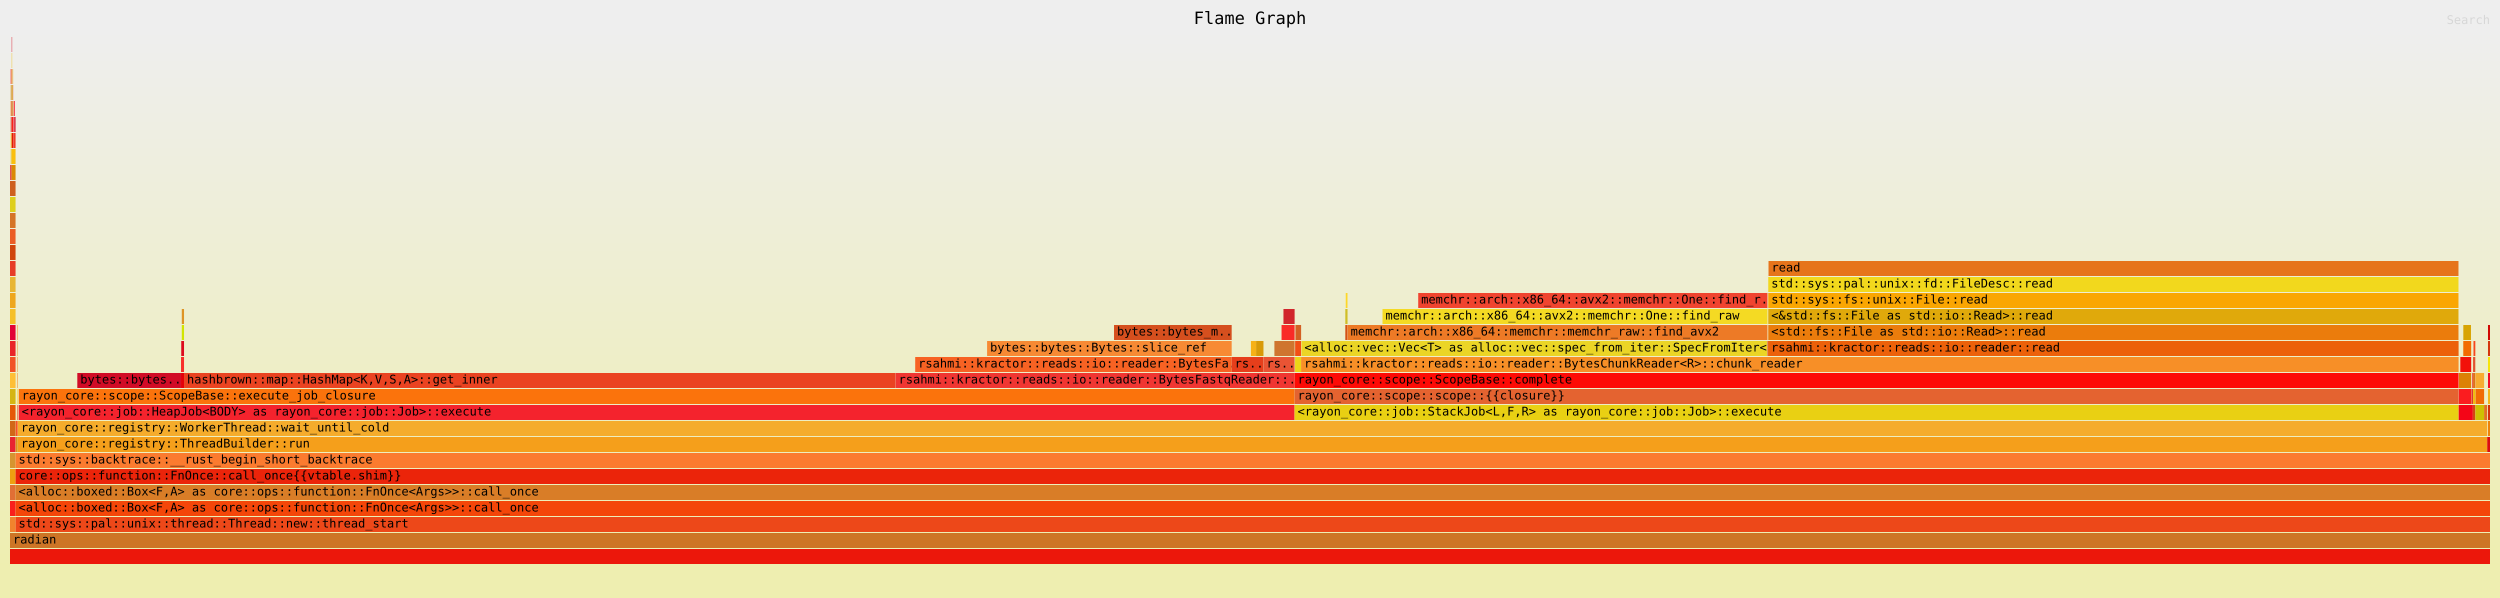
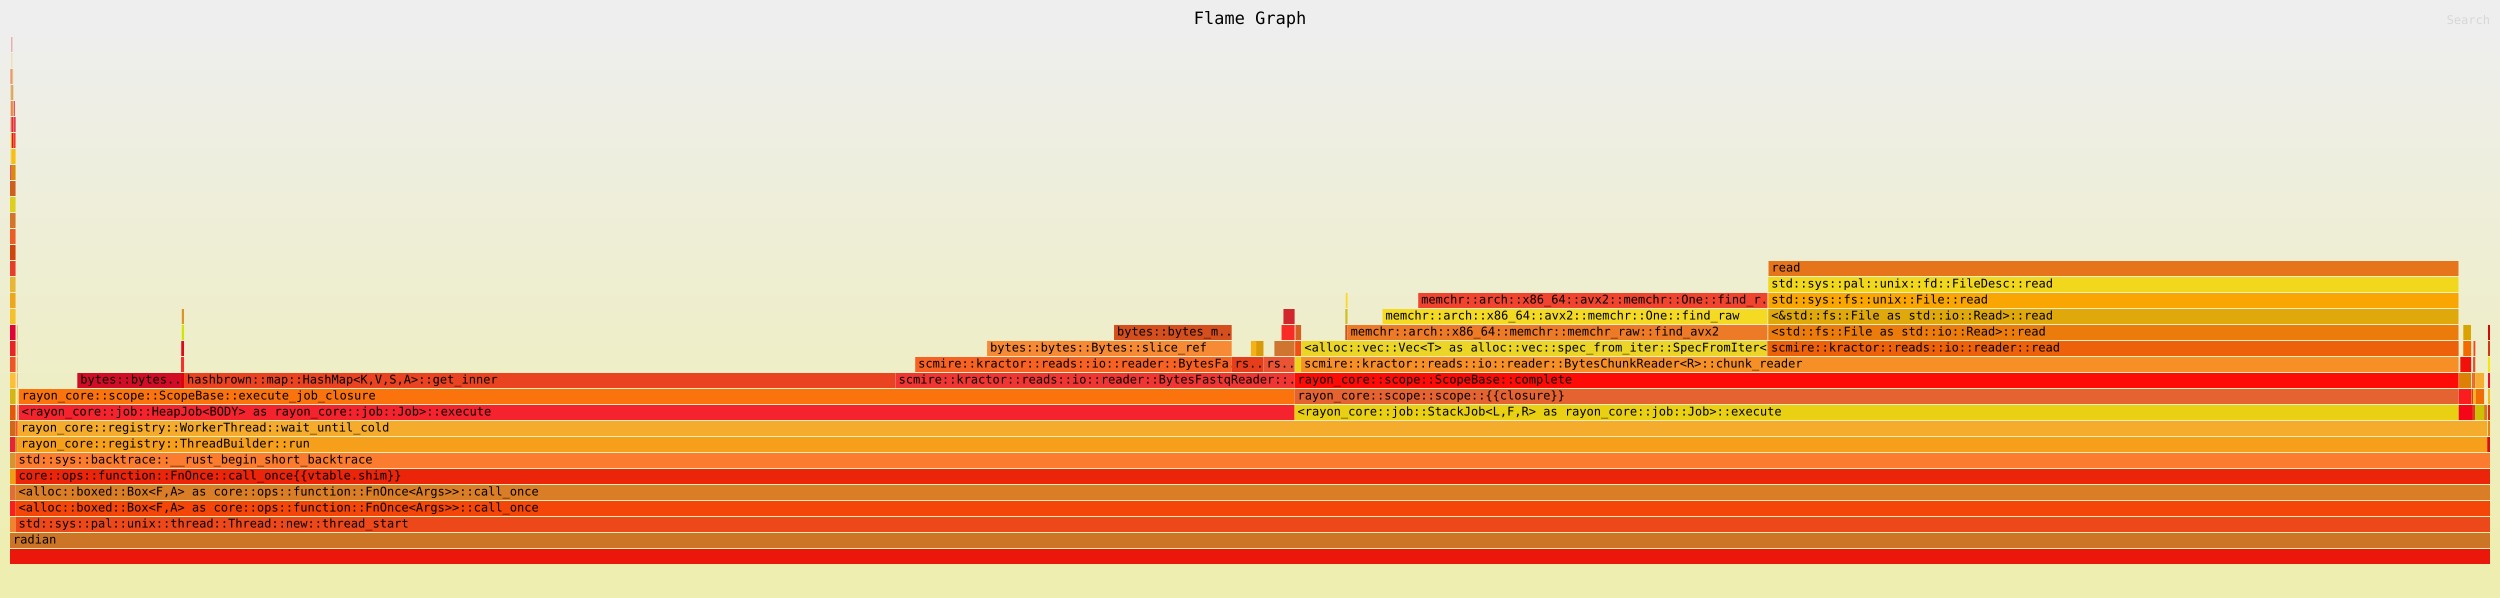
<svg xmlns="http://www.w3.org/2000/svg" xmlns:ns1="http://github.com/jonhoo/inferno" version="1.1" width="2500" height="598" viewBox="0 0 2500 598">
  <defs>
    <linearGradient id="background" y1="0" y2="1" x1="0" x2="0">
      <stop stop-color="#eeeeee" offset="5%" />
      <stop stop-color="#eeeeb0" offset="95%" />
    </linearGradient>
  </defs>
  <style type="text/css">
text { font-family:monospace; font-size:12px }
#title { text-anchor:middle; font-size:17px; }
#matched { text-anchor:end; }
#search { text-anchor:end; opacity:0.1; cursor:pointer; }
#search:hover, #search.show { opacity:1; }
#subtitle { text-anchor:middle; font-color:rgb(160,160,160); }
#unzoom { cursor:pointer; }
#frames &gt; *:hover { stroke:black; stroke-width:0.5; cursor:pointer; }
.hide { display:none; }
.parent { opacity:0.5; }
</style>
  <rect x="0" y="0" width="100%" height="598" fill="url(#background)" />
  <text id="title" fill="rgb(0,0,0)" x="50%" y="24.00">Flame Graph</text>
  <text id="details" fill="rgb(0,0,0)" x="10" y="581.00"> </text>
  <text id="unzoom" class="hide" fill="rgb(0,0,0)" x="10" y="24.00">Reset Zoom</text>
  <text id="search" fill="rgb(0,0,0)" x="2490" y="24.00">Search</text>
  <text id="matched" fill="rgb(0,0,0)" x="2490" y="581.00"> </text>
  <svg id="frames" x="10" width="2480" total_samples="42011">
    <g>
      <rect x="0.007%" y="165" width="0.021%" height="15" fill="rgb(227,0,7)" ns1:x="3" ns1:w="9" />
      <text x="0.127%" y="175.50" />
    </g>
    <g>
      <rect x="0.029%" y="165" width="0.033%" height="15" fill="rgb(217,0,24)" ns1:x="12" ns1:w="14" />
      <text x="0.149%" y="175.50" />
    </g>
    <g>
      <rect x="0.029%" y="149" width="0.033%" height="15" fill="rgb(221,193,54)" ns1:x="12" ns1:w="14" />
      <text x="0.149%" y="159.50" />
    </g>
    <g>
      <rect x="0.029%" y="133" width="0.033%" height="15" fill="rgb(248,212,6)" ns1:x="12" ns1:w="14" />
      <text x="0.149%" y="143.50" />
    </g>
    <g>
      <rect x="0.029%" y="117" width="0.033%" height="15" fill="rgb(208,68,35)" ns1:x="12" ns1:w="14" />
      <text x="0.149%" y="127.50" />
    </g>
    <g>
      <rect x="0.029%" y="101" width="0.033%" height="15" fill="rgb(232,128,0)" ns1:x="12" ns1:w="14" />
      <text x="0.149%" y="111.50" />
    </g>
    <g>
      <rect x="0.029%" y="85" width="0.033%" height="15" fill="rgb(207,160,47)" ns1:x="12" ns1:w="14" />
      <text x="0.149%" y="95.50" />
    </g>
    <g>
      <rect x="0.029%" y="69" width="0.033%" height="15" fill="rgb(228,23,34)" ns1:x="12" ns1:w="14" />
      <text x="0.149%" y="79.50" />
    </g>
    <g>
      <rect x="0.069%" y="101" width="0.017%" height="15" fill="rgb(218,30,26)" ns1:x="29" ns1:w="7" />
      <text x="0.189%" y="111.50" />
    </g>
    <g>
      <rect x="0.069%" y="85" width="0.017%" height="15" fill="rgb(220,122,19)" ns1:x="29" ns1:w="7" />
      <text x="0.189%" y="95.50" />
    </g>
    <g>
      <rect x="0.069%" y="69" width="0.017%" height="15" fill="rgb(250,228,42)" ns1:x="29" ns1:w="7" />
      <text x="0.189%" y="79.50" />
    </g>
    <g>
      <rect x="0.069%" y="53" width="0.017%" height="15" fill="rgb(240,193,28)" ns1:x="29" ns1:w="7" />
      <text x="0.189%" y="63.50" />
    </g>
    <g>
      <rect x="0.069%" y="37" width="0.017%" height="15" fill="rgb(216,20,37)" ns1:x="29" ns1:w="7" />
      <text x="0.189%" y="47.50" />
    </g>
    <g>
      <rect x="0.086%" y="101" width="0.026%" height="15" fill="rgb(206,188,39)" ns1:x="36" ns1:w="11" />
      <text x="0.206%" y="111.50" />
    </g>
    <g>
      <rect x="0.088%" y="85" width="0.024%" height="15" fill="rgb(217,207,13)" ns1:x="37" ns1:w="10" />
      <text x="0.208%" y="95.50" />
    </g>
    <g>
      <rect x="0.1%" y="69" width="0.012%" height="15" fill="rgb(231,73,38)" ns1:x="42" ns1:w="5" />
      <text x="0.22%" y="79.50" />
    </g>
    <g>
      <rect x="0.112%" y="101" width="0.014%" height="15" fill="rgb(225,20,46)" ns1:x="47" ns1:w="6" />
      <text x="0.232%" y="111.50" />
    </g>
    <g>
      <rect x="0.112%" y="85" width="0.014%" height="15" fill="rgb(210,31,41)" ns1:x="47" ns1:w="6" />
      <text x="0.232%" y="95.50" />
    </g>
    <g>
      <rect x="0.112%" y="69" width="0.014%" height="15" fill="rgb(221,200,47)" ns1:x="47" ns1:w="6" />
      <text x="0.232%" y="79.50" />
    </g>
    <g>
      <rect x="0.067%" y="133" width="0.071%" height="15" fill="rgb(226,26,5)" ns1:x="28" ns1:w="30" />
      <text x="0.187%" y="143.50" />
    </g>
    <g>
      <rect x="0.067%" y="117" width="0.071%" height="15" fill="rgb(249,33,26)" ns1:x="28" ns1:w="30" />
      <text x="0.187%" y="127.50" />
    </g>
    <g>
      <rect x="0.126%" y="101" width="0.012%" height="15" fill="rgb(235,183,28)" ns1:x="53" ns1:w="5" />
      <text x="0.246%" y="111.50" />
    </g>
    <g>
      <rect x="0.152%" y="117" width="0.038%" height="15" fill="rgb(221,5,38)" ns1:x="64" ns1:w="16" />
      <text x="0.272%" y="127.50" />
    </g>
    <g>
      <rect x="0.155%" y="101" width="0.036%" height="15" fill="rgb(247,18,42)" ns1:x="65" ns1:w="15" />
      <text x="0.275%" y="111.50" />
    </g>
    <g>
      <rect x="0%" y="517" width="0.224%" height="15" fill="rgb(241,131,45)" ns1:x="0" ns1:w="94" />
      <text x="0.12%" y="527.50" />
    </g>
    <g>
      <rect x="0%" y="501" width="0.224%" height="15" fill="rgb(249,31,29)" ns1:x="0" ns1:w="94" />
      <text x="0.12%" y="511.50" />
    </g>
    <g>
      <rect x="0%" y="485" width="0.224%" height="15" fill="rgb(225,111,53)" ns1:x="0" ns1:w="94" />
      <text x="0.12%" y="495.50" />
    </g>
    <g>
      <rect x="0%" y="469" width="0.224%" height="15" fill="rgb(238,160,17)" ns1:x="0" ns1:w="94" />
      <text x="0.12%" y="479.50" />
    </g>
    <g>
      <rect x="0%" y="453" width="0.224%" height="15" fill="rgb(214,148,48)" ns1:x="0" ns1:w="94" />
      <text x="0.12%" y="463.50" />
    </g>
    <g>
      <rect x="0%" y="437" width="0.224%" height="15" fill="rgb(232,36,49)" ns1:x="0" ns1:w="94" />
      <text x="0.12%" y="447.50" />
    </g>
    <g>
      <rect x="0%" y="421" width="0.224%" height="15" fill="rgb(209,103,24)" ns1:x="0" ns1:w="94" />
      <text x="0.12%" y="431.50" />
    </g>
    <g>
      <rect x="0%" y="405" width="0.224%" height="15" fill="rgb(229,88,8)" ns1:x="0" ns1:w="94" />
      <text x="0.12%" y="415.50" />
    </g>
    <g>
      <rect x="0%" y="389" width="0.224%" height="15" fill="rgb(213,181,19)" ns1:x="0" ns1:w="94" />
      <text x="0.12%" y="399.50" />
    </g>
    <g>
      <rect x="0%" y="373" width="0.224%" height="15" fill="rgb(254,191,54)" ns1:x="0" ns1:w="94" />
      <text x="0.12%" y="383.50" />
    </g>
    <g>
      <rect x="0%" y="357" width="0.224%" height="15" fill="rgb(241,83,37)" ns1:x="0" ns1:w="94" />
      <text x="0.12%" y="367.50" />
    </g>
    <g>
      <rect x="0%" y="341" width="0.224%" height="15" fill="rgb(233,36,39)" ns1:x="0" ns1:w="94" />
      <text x="0.12%" y="351.50" />
    </g>
    <g>
      <rect x="0%" y="325" width="0.224%" height="15" fill="rgb(226,3,54)" ns1:x="0" ns1:w="94" />
      <text x="0.12%" y="335.50" />
    </g>
    <g>
      <rect x="0%" y="309" width="0.224%" height="15" fill="rgb(245,192,40)" ns1:x="0" ns1:w="94" />
      <text x="0.12%" y="319.50" />
    </g>
    <g>
      <rect x="0%" y="293" width="0.224%" height="15" fill="rgb(238,167,29)" ns1:x="0" ns1:w="94" />
      <text x="0.12%" y="303.50" />
    </g>
    <g>
      <rect x="0%" y="277" width="0.224%" height="15" fill="rgb(232,182,51)" ns1:x="0" ns1:w="94" />
      <text x="0.12%" y="287.50" />
    </g>
    <g>
      <rect x="0%" y="261" width="0.224%" height="15" fill="rgb(231,60,39)" ns1:x="0" ns1:w="94" />
      <text x="0.12%" y="271.50" />
    </g>
    <g>
      <rect x="0%" y="245" width="0.224%" height="15" fill="rgb(208,69,12)" ns1:x="0" ns1:w="94" />
      <text x="0.12%" y="255.50" />
    </g>
    <g>
      <rect x="0%" y="229" width="0.224%" height="15" fill="rgb(235,93,37)" ns1:x="0" ns1:w="94" />
      <text x="0.12%" y="239.50" />
    </g>
    <g>
      <rect x="0%" y="213" width="0.224%" height="15" fill="rgb(213,116,39)" ns1:x="0" ns1:w="94" />
      <text x="0.12%" y="223.50" />
    </g>
    <g>
      <rect x="0%" y="197" width="0.224%" height="15" fill="rgb(222,207,29)" ns1:x="0" ns1:w="94" />
      <text x="0.12%" y="207.50" />
    </g>
    <g>
      <rect x="0%" y="181" width="0.224%" height="15" fill="rgb(206,96,30)" ns1:x="0" ns1:w="94" />
      <text x="0.12%" y="191.50" />
    </g>
    <g>
      <rect x="0.062%" y="165" width="0.162%" height="15" fill="rgb(218,138,4)" ns1:x="26" ns1:w="68" />
      <text x="0.182%" y="175.50" />
    </g>
    <g>
      <rect x="0.062%" y="149" width="0.162%" height="15" fill="rgb(250,191,14)" ns1:x="26" ns1:w="68" />
      <text x="0.182%" y="159.50" />
    </g>
    <g>
      <rect x="0.138%" y="133" width="0.086%" height="15" fill="rgb(239,60,40)" ns1:x="58" ns1:w="36" />
      <text x="0.258%" y="143.50" />
    </g>
    <g>
      <rect x="0.193%" y="117" width="0.031%" height="15" fill="rgb(206,27,48)" ns1:x="81" ns1:w="13" />
      <text x="0.313%" y="127.50" />
    </g>
    <g>
      <rect x="0.283%" y="405" width="0.019%" height="15" fill="rgb(225,35,8)" ns1:x="119" ns1:w="8" />
      <text x="0.403%" y="415.50" />
    </g>
    <g>
      <rect x="0.283%" y="389" width="0.019%" height="15" fill="rgb(250,213,24)" ns1:x="119" ns1:w="8" />
      <text x="0.403%" y="399.50" />
    </g>
    <g>
      <rect x="0.283%" y="373" width="0.019%" height="15" fill="rgb(247,123,22)" ns1:x="119" ns1:w="8" />
      <text x="0.403%" y="383.50" />
    </g>
    <g>
      <rect x="0.283%" y="357" width="0.019%" height="15" fill="rgb(231,138,38)" ns1:x="119" ns1:w="8" />
      <text x="0.403%" y="367.50" />
    </g>
    <g>
      <rect x="0.283%" y="341" width="0.019%" height="15" fill="rgb(231,145,46)" ns1:x="119" ns1:w="8" />
      <text x="0.403%" y="351.50" />
    </g>
    <g>
      <rect x="0.286%" y="325" width="0.017%" height="15" fill="rgb(251,118,11)" ns1:x="120" ns1:w="7" />
      <text x="0.406%" y="335.50" />
    </g>
    <g>
      <rect x="0.231%" y="437" width="0.079%" height="15" fill="rgb(217,147,25)" ns1:x="97" ns1:w="33" />
      <text x="0.351%" y="447.50" />
    </g>
    <g>
      <rect x="0.231%" y="421" width="0.079%" height="15" fill="rgb(247,81,37)" ns1:x="97" ns1:w="33" />
      <text x="0.351%" y="431.50" />
    </g>
    <g>
      <rect x="2.714%" y="373" width="4.18%" height="15" fill="rgb(209,12,38)" ns1:x="1140" ns1:w="1756" />
      <text x="2.834%" y="383.50">bytes::bytes..</text>
    </g>
    <g>
      <rect x="6.896%" y="373" width="0.121%" height="15" fill="rgb(227,1,9)" ns1:x="2897" ns1:w="51" />
      <text x="7.016%" y="383.50" />
    </g>
    <g>
      <rect x="6.896%" y="357" width="0.121%" height="15" fill="rgb(248,47,43)" ns1:x="2897" ns1:w="51" />
      <text x="7.016%" y="367.50" />
    </g>
    <g>
      <rect x="6.905%" y="341" width="0.112%" height="15" fill="rgb(221,10,30)" ns1:x="2901" ns1:w="47" />
      <text x="7.025%" y="351.50" />
    </g>
    <g>
      <rect x="6.927%" y="325" width="0.09%" height="15" fill="rgb(210,229,1)" ns1:x="2910" ns1:w="38" />
      <text x="7.047%" y="335.50" />
    </g>
    <g>
      <rect x="6.927%" y="309" width="0.09%" height="15" fill="rgb(222,148,37)" ns1:x="2910" ns1:w="38" />
      <text x="7.047%" y="319.50" />
    </g>
    <g>
      <rect x="7.017%" y="373" width="28.69%" height="15" fill="rgb(234,67,33)" ns1:x="2948" ns1:w="12053" />
      <text x="7.137%" y="383.50">hashbrown::map::HashMap&lt;K,V,S,A&gt;::get_inner</text>
    </g>
    <g>
      <rect x="36.5%" y="357" width="12.761%" height="15" fill="rgb(247,98,35)" ns1:x="15334" ns1:w="5361" />
-       <text x="36.62%" y="367.50">rsahmi::kractor::reads::io::reader::BytesFa..</text>
+       <text x="36.62%" y="367.50">scmire::kractor::reads::io::reader::BytesFa..</text>
    </g>
    <g>
      <rect x="39.399%" y="341" width="9.862%" height="15" fill="rgb(247,138,52)" ns1:x="16552" ns1:w="4143" />
      <text x="39.519%" y="351.50">bytes::bytes::Bytes::slice_ref</text>
    </g>
    <g>
      <rect x="44.517%" y="325" width="4.744%" height="15" fill="rgb(213,79,30)" ns1:x="18702" ns1:w="1993" />
      <text x="44.637%" y="335.50">bytes::bytes_m..</text>
    </g>
    <g>
      <rect x="50.037%" y="341" width="0.209%" height="15" fill="rgb(246,177,23)" ns1:x="21021" ns1:w="88" />
      <text x="50.157%" y="351.50" />
    </g>
    <g>
      <rect x="49.261%" y="357" width="1.283%" height="15" fill="rgb(230,62,27)" ns1:x="20695" ns1:w="539" />
      <text x="49.381%" y="367.50">rs..</text>
    </g>
    <g>
      <rect x="50.246%" y="341" width="0.297%" height="15" fill="rgb(216,154,8)" ns1:x="21109" ns1:w="125" />
      <text x="50.366%" y="351.50" />
    </g>
    <g>
      <rect x="0.35%" y="405" width="51.448%" height="15" fill="rgb(244,35,45)" ns1:x="147" ns1:w="21614" />
      <text x="0.47%" y="415.50">&lt;rayon_core::job::HeapJob&lt;BODY&gt; as rayon_core::job::Job&gt;::execute</text>
    </g>
    <g>
      <rect x="0.352%" y="389" width="51.446%" height="15" fill="rgb(251,115,12)" ns1:x="148" ns1:w="21613" />
      <text x="0.472%" y="399.50">rayon_core::scope::ScopeBase::execute_job_closure</text>
    </g>
    <g>
      <rect x="35.71%" y="373" width="16.089%" height="15" fill="rgb(240,54,50)" ns1:x="15002" ns1:w="6759" />
-       <text x="35.83%" y="383.50">rsahmi::kractor::reads::io::reader::BytesFastqReader::..</text>
+       <text x="35.83%" y="383.50">scmire::kractor::reads::io::reader::BytesFastqReader::..</text>
    </g>
    <g>
      <rect x="50.544%" y="357" width="1.254%" height="15" fill="rgb(233,84,52)" ns1:x="21234" ns1:w="527" />
      <text x="50.664%" y="367.50">rs..</text>
    </g>
    <g>
      <rect x="50.984%" y="341" width="0.814%" height="15" fill="rgb(207,117,47)" ns1:x="21419" ns1:w="342" />
      <text x="51.104%" y="351.50" />
    </g>
    <g>
      <rect x="51.272%" y="325" width="0.526%" height="15" fill="rgb(249,43,39)" ns1:x="21540" ns1:w="221" />
      <text x="51.392%" y="335.50" />
    </g>
    <g>
      <rect x="51.349%" y="309" width="0.45%" height="15" fill="rgb(209,38,44)" ns1:x="21572" ns1:w="189" />
      <text x="51.468%" y="319.50" />
    </g>
    <g>
      <rect x="51.817%" y="357" width="0.243%" height="15" fill="rgb(236,212,23)" ns1:x="21769" ns1:w="102" />
      <text x="51.937%" y="367.50" />
    </g>
    <g>
      <rect x="51.82%" y="341" width="0.24%" height="15" fill="rgb(242,79,21)" ns1:x="21770" ns1:w="101" />
      <text x="51.94%" y="351.50" />
    </g>
    <g>
      <rect x="51.832%" y="325" width="0.229%" height="15" fill="rgb(211,96,35)" ns1:x="21775" ns1:w="96" />
      <text x="51.952%" y="335.50" />
    </g>
    <g>
      <rect x="53.86%" y="293" width="0.071%" height="15" fill="rgb(253,215,40)" ns1:x="22627" ns1:w="30" />
      <text x="53.98%" y="303.50" />
    </g>
    <g>
      <rect x="53.843%" y="325" width="0.09%" height="15" fill="rgb(211,81,21)" ns1:x="22620" ns1:w="38" />
      <text x="53.963%" y="335.50" />
    </g>
    <g>
      <rect x="53.843%" y="309" width="0.09%" height="15" fill="rgb(208,190,38)" ns1:x="22620" ns1:w="38" />
      <text x="53.963%" y="319.50" />
    </g>
    <g>
      <rect x="52.075%" y="341" width="18.79%" height="15" fill="rgb(235,213,38)" ns1:x="21877" ns1:w="7894" />
      <text x="52.194%" y="351.50">&lt;alloc::vec::Vec&lt;T&gt; as alloc::vec::spec_from_iter::SpecFromIter&lt;..</text>
    </g>
    <g>
      <rect x="53.938%" y="325" width="16.927%" height="15" fill="rgb(237,122,38)" ns1:x="22660" ns1:w="7111" />
      <text x="54.058%" y="335.50">memchr::arch::x86_64::memchr::memchr_raw::find_avx2</text>
    </g>
    <g>
      <rect x="55.343%" y="309" width="15.522%" height="15" fill="rgb(244,218,35)" ns1:x="23250" ns1:w="6521" />
      <text x="55.463%" y="319.50">memchr::arch::x86_64::avx2::memchr::One::find_raw</text>
    </g>
    <g>
      <rect x="56.783%" y="293" width="14.082%" height="15" fill="rgb(240,68,47)" ns1:x="23855" ns1:w="5916" />
      <text x="56.903%" y="303.50">memchr::arch::x86_64::avx2::memchr::One::find_r..</text>
    </g>
    <g>
      <rect x="70.872%" y="341" width="0.017%" height="15" fill="rgb(210,16,53)" ns1:x="29774" ns1:w="7" />
      <text x="70.992%" y="351.50" />
    </g>
    <g>
      <rect x="70.898%" y="325" width="27.831%" height="15" fill="rgb(235,124,12)" ns1:x="29785" ns1:w="11692" />
      <text x="71.018%" y="335.50">&lt;std::fs::File as std::io::Read&gt;::read</text>
    </g>
    <g>
      <rect x="70.898%" y="309" width="27.831%" height="15" fill="rgb(224,169,11)" ns1:x="29785" ns1:w="11692" />
      <text x="71.018%" y="319.50">&lt;&amp;std::fs::File as std::io::Read&gt;::read</text>
    </g>
    <g>
      <rect x="70.898%" y="293" width="27.831%" height="15" fill="rgb(250,166,2)" ns1:x="29785" ns1:w="11692" />
      <text x="71.018%" y="303.50">std::sys::fs::unix::File::read</text>
    </g>
    <g>
      <rect x="70.898%" y="277" width="27.831%" height="15" fill="rgb(242,216,29)" ns1:x="29785" ns1:w="11692" />
      <text x="71.018%" y="287.50">std::sys::pal::unix::fd::FileDesc::read</text>
    </g>
    <g>
      <rect x="70.908%" y="261" width="27.821%" height="15" fill="rgb(230,116,27)" ns1:x="29789" ns1:w="11688" />
      <text x="71.028%" y="271.50">read</text>
    </g>
    <g>
      <rect x="51.798%" y="389" width="46.935%" height="15" fill="rgb(228,99,48)" ns1:x="21761" ns1:w="19718" />
      <text x="51.918%" y="399.50">rayon_core::scope::scope::{{closure}}</text>
    </g>
    <g>
      <rect x="51.798%" y="373" width="46.935%" height="15" fill="rgb(253,11,6)" ns1:x="21761" ns1:w="19718" />
      <text x="51.918%" y="383.50">rayon_core::scope::ScopeBase::complete</text>
    </g>
    <g>
      <rect x="52.06%" y="357" width="46.673%" height="15" fill="rgb(247,143,39)" ns1:x="21871" ns1:w="19608" />
-       <text x="52.18%" y="367.50">rsahmi::kractor::reads::io::reader::BytesChunkReader&lt;R&gt;::chunk_reader</text>
+       <text x="52.18%" y="367.50">scmire::kractor::reads::io::reader::BytesChunkReader&lt;R&gt;::chunk_reader</text>
    </g>
    <g>
      <rect x="70.889%" y="341" width="27.845%" height="15" fill="rgb(236,97,10)" ns1:x="29781" ns1:w="11698" />
-       <text x="71.009%" y="351.50">rsahmi::kractor::reads::io::reader::read</text>
+       <text x="71.009%" y="351.50">scmire::kractor::reads::io::reader::read</text>
    </g>
    <g>
      <rect x="51.798%" y="405" width="46.938%" height="15" fill="rgb(233,208,19)" ns1:x="21761" ns1:w="19719" />
      <text x="51.918%" y="415.50">&lt;rayon_core::job::StackJob&lt;L,F,R&gt; as rayon_core::job::Job&gt;::execute</text>
    </g>
    <g>
      <rect x="98.924%" y="325" width="0.309%" height="15" fill="rgb(216,164,2)" ns1:x="41559" ns1:w="130" />
      <text x="99.044%" y="335.50" />
    </g>
    <g>
      <rect x="98.75%" y="373" width="0.49%" height="15" fill="rgb(220,129,5)" ns1:x="41486" ns1:w="206" />
      <text x="98.87%" y="383.50" />
    </g>
    <g>
      <rect x="98.803%" y="357" width="0.438%" height="15" fill="rgb(242,17,10)" ns1:x="41508" ns1:w="184" />
      <text x="98.923%" y="367.50" />
    </g>
    <g>
      <rect x="98.922%" y="341" width="0.319%" height="15" fill="rgb(242,107,0)" ns1:x="41558" ns1:w="134" />
      <text x="99.042%" y="351.50" />
    </g>
    <g>
      <rect x="98.741%" y="389" width="0.507%" height="15" fill="rgb(251,28,31)" ns1:x="41482" ns1:w="213" />
      <text x="98.861%" y="399.50" />
    </g>
    <g>
      <rect x="99.248%" y="389" width="0.012%" height="15" fill="rgb(233,223,10)" ns1:x="41695" ns1:w="5" />
      <text x="99.368%" y="399.50" />
    </g>
    <g>
      <rect x="99.26%" y="389" width="0.048%" height="15" fill="rgb(215,21,27)" ns1:x="41700" ns1:w="20" />
      <text x="99.38%" y="399.50" />
    </g>
    <g>
      <rect x="99.281%" y="373" width="0.026%" height="15" fill="rgb(232,23,21)" ns1:x="41709" ns1:w="11" />
      <text x="99.401%" y="383.50" />
    </g>
    <g>
      <rect x="98.738%" y="405" width="0.571%" height="15" fill="rgb(244,5,23)" ns1:x="41481" ns1:w="240" />
      <text x="98.858%" y="415.50" />
    </g>
    <g>
      <rect x="99.317%" y="357" width="0.09%" height="15" fill="rgb(226,81,46)" ns1:x="41724" ns1:w="38" />
      <text x="99.437%" y="367.50" />
    </g>
    <g>
      <rect x="99.334%" y="341" width="0.074%" height="15" fill="rgb(247,70,30)" ns1:x="41731" ns1:w="31" />
      <text x="99.454%" y="351.50" />
    </g>
    <g>
      <rect x="99.31%" y="405" width="0.102%" height="15" fill="rgb(212,68,19)" ns1:x="41721" ns1:w="43" />
      <text x="99.43%" y="415.50" />
    </g>
    <g>
      <rect x="99.317%" y="389" width="0.095%" height="15" fill="rgb(240,187,13)" ns1:x="41724" ns1:w="40" />
      <text x="99.437%" y="399.50" />
    </g>
    <g>
      <rect x="99.317%" y="373" width="0.095%" height="15" fill="rgb(223,113,26)" ns1:x="41724" ns1:w="40" />
      <text x="99.437%" y="383.50" />
    </g>
    <g>
      <rect x="99.412%" y="405" width="0.35%" height="15" fill="rgb(206,192,2)" ns1:x="41764" ns1:w="147" />
      <text x="99.532%" y="415.50" />
    </g>
    <g>
      <rect x="99.417%" y="389" width="0.345%" height="15" fill="rgb(241,108,4)" ns1:x="41766" ns1:w="145" />
      <text x="99.537%" y="399.50" />
    </g>
    <g>
      <rect x="99.419%" y="373" width="0.343%" height="15" fill="rgb(247,173,49)" ns1:x="41767" ns1:w="144" />
      <text x="99.539%" y="383.50" />
    </g>
    <g>
      <rect x="99.762%" y="405" width="0.124%" height="15" fill="rgb(224,114,35)" ns1:x="41911" ns1:w="52" />
      <text x="99.882%" y="415.50" />
    </g>
    <g>
      <rect x="0.319%" y="437" width="99.569%" height="15" fill="rgb(245,159,27)" ns1:x="134" ns1:w="41830" />
      <text x="0.439%" y="447.50">rayon_core::registry::ThreadBuilder::run</text>
    </g>
    <g>
      <rect x="0.319%" y="421" width="99.569%" height="15" fill="rgb(245,172,44)" ns1:x="134" ns1:w="41830" />
      <text x="0.439%" y="431.50">rayon_core::registry::WorkerThread::wait_until_cold</text>
    </g>
    <g>
      <rect x="0%" y="549" width="100%" height="15" fill="rgb(236,23,11)" ns1:x="0" ns1:w="42011" />
      <text x="0.12%" y="559.50" />
    </g>
    <g>
      <rect x="0%" y="533" width="100%" height="15" fill="rgb(205,117,38)" ns1:x="0" ns1:w="42011" />
      <text x="0.12%" y="543.50">radian</text>
    </g>
    <g>
      <rect x="0.224%" y="517" width="99.776%" height="15" fill="rgb(237,72,25)" ns1:x="94" ns1:w="41917" />
      <text x="0.344%" y="527.50">std::sys::pal::unix::thread::Thread::new::thread_start</text>
    </g>
    <g>
      <rect x="0.224%" y="501" width="99.776%" height="15" fill="rgb(244,70,9)" ns1:x="94" ns1:w="41917" />
      <text x="0.344%" y="511.50">&lt;alloc::boxed::Box&lt;F,A&gt; as core::ops::function::FnOnce&lt;Args&gt;&gt;::call_once</text>
    </g>
    <g>
      <rect x="0.224%" y="485" width="99.776%" height="15" fill="rgb(217,125,39)" ns1:x="94" ns1:w="41917" />
      <text x="0.344%" y="495.50">&lt;alloc::boxed::Box&lt;F,A&gt; as core::ops::function::FnOnce&lt;Args&gt;&gt;::call_once</text>
    </g>
    <g>
      <rect x="0.224%" y="469" width="99.776%" height="15" fill="rgb(235,36,10)" ns1:x="94" ns1:w="41917" />
      <text x="0.344%" y="479.50">core::ops::function::FnOnce::call_once{{vtable.shim}}</text>
    </g>
    <g>
      <rect x="0.224%" y="453" width="99.776%" height="15" fill="rgb(251,123,47)" ns1:x="94" ns1:w="41917" />
      <text x="0.344%" y="463.50">std::sys::backtrace::__rust_begin_short_backtrace</text>
    </g>
    <g>
      <rect x="99.888%" y="437" width="0.112%" height="15" fill="rgb(221,13,13)" ns1:x="41964" ns1:w="47" />
      <text x="100.008%" y="447.50" />
    </g>
    <g>
      <rect x="99.919%" y="421" width="0.081%" height="15" fill="rgb(238,131,9)" ns1:x="41977" ns1:w="34" />
      <text x="100.039%" y="431.50" />
    </g>
    <g>
      <rect x="99.919%" y="405" width="0.081%" height="15" fill="rgb(211,50,8)" ns1:x="41977" ns1:w="34" />
      <text x="100.039%" y="415.50" />
    </g>
    <g>
      <rect x="99.919%" y="389" width="0.081%" height="15" fill="rgb(245,182,24)" ns1:x="41977" ns1:w="34" />
      <text x="100.039%" y="399.50" />
    </g>
    <g>
      <rect x="99.919%" y="373" width="0.081%" height="15" fill="rgb(242,14,37)" ns1:x="41977" ns1:w="34" />
      <text x="100.039%" y="383.50" />
    </g>
    <g>
      <rect x="99.919%" y="357" width="0.081%" height="15" fill="rgb(246,228,12)" ns1:x="41977" ns1:w="34" />
      <text x="100.039%" y="367.50" />
    </g>
    <g>
      <rect x="99.919%" y="341" width="0.081%" height="15" fill="rgb(213,55,15)" ns1:x="41977" ns1:w="34" />
      <text x="100.039%" y="351.50" />
    </g>
    <g>
      <rect x="99.919%" y="325" width="0.081%" height="15" fill="rgb(209,9,3)" ns1:x="41977" ns1:w="34" />
      <text x="100.039%" y="335.50" />
    </g>
  </svg>
</svg>
